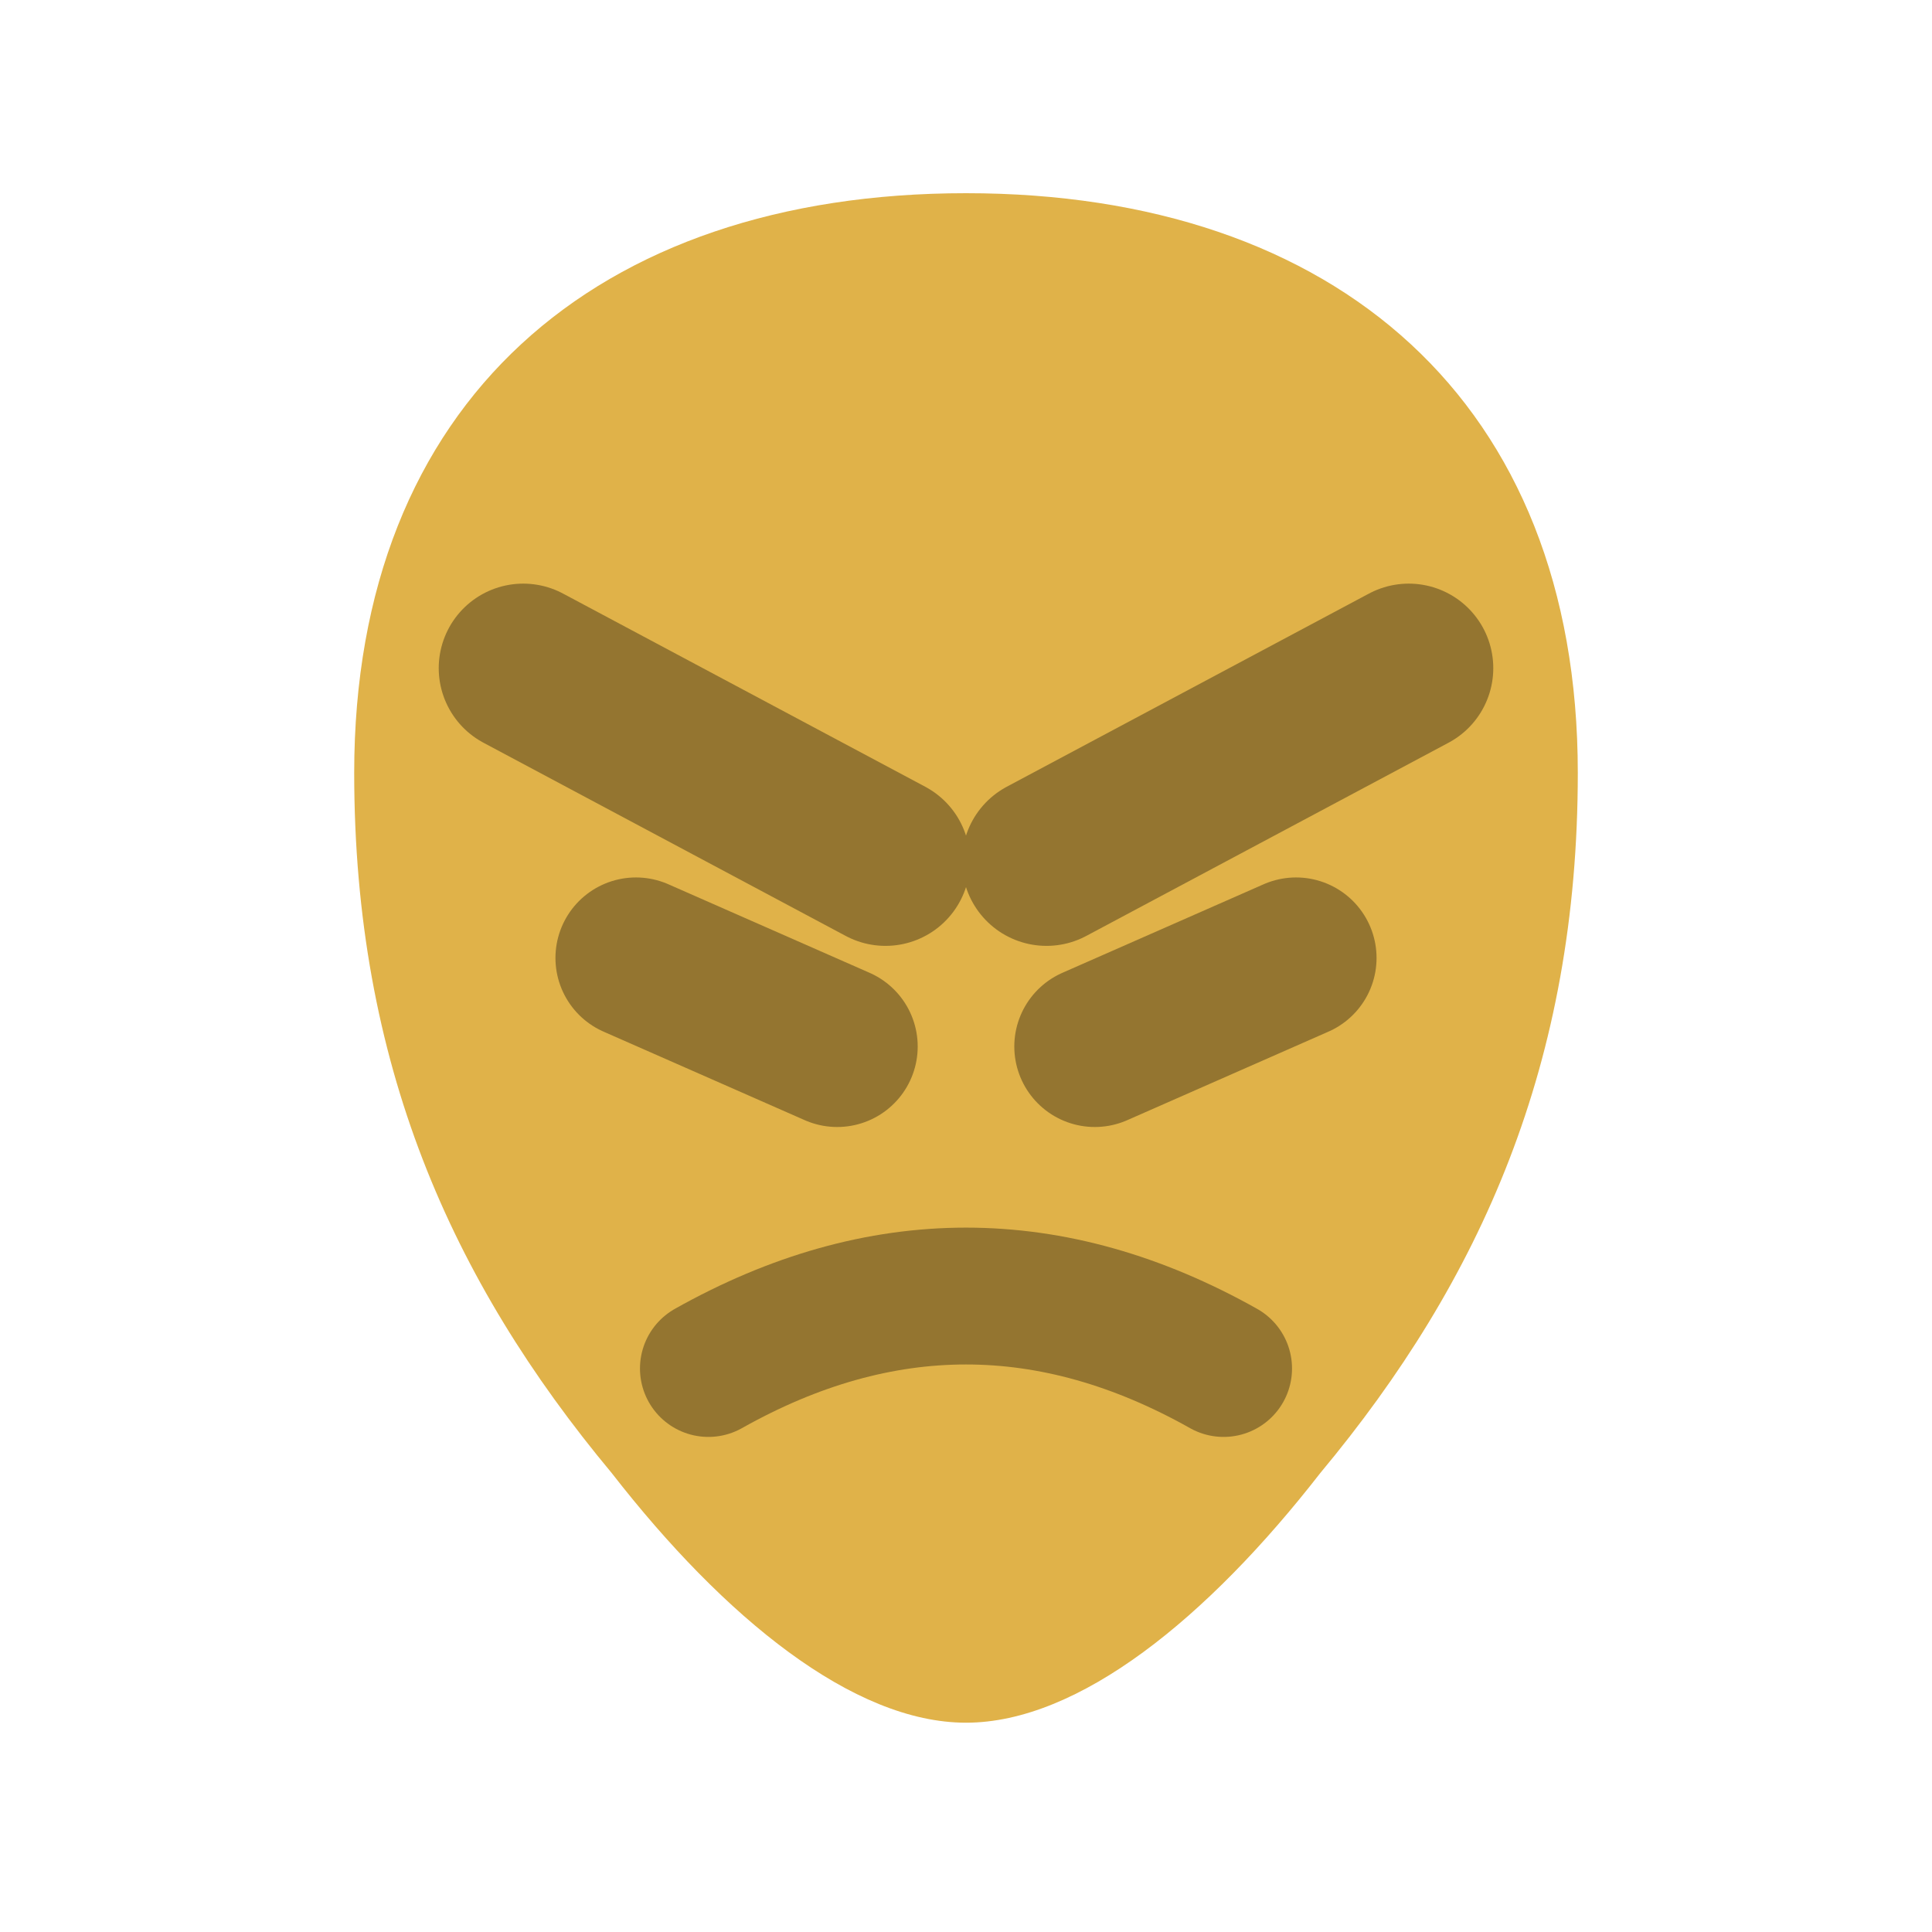
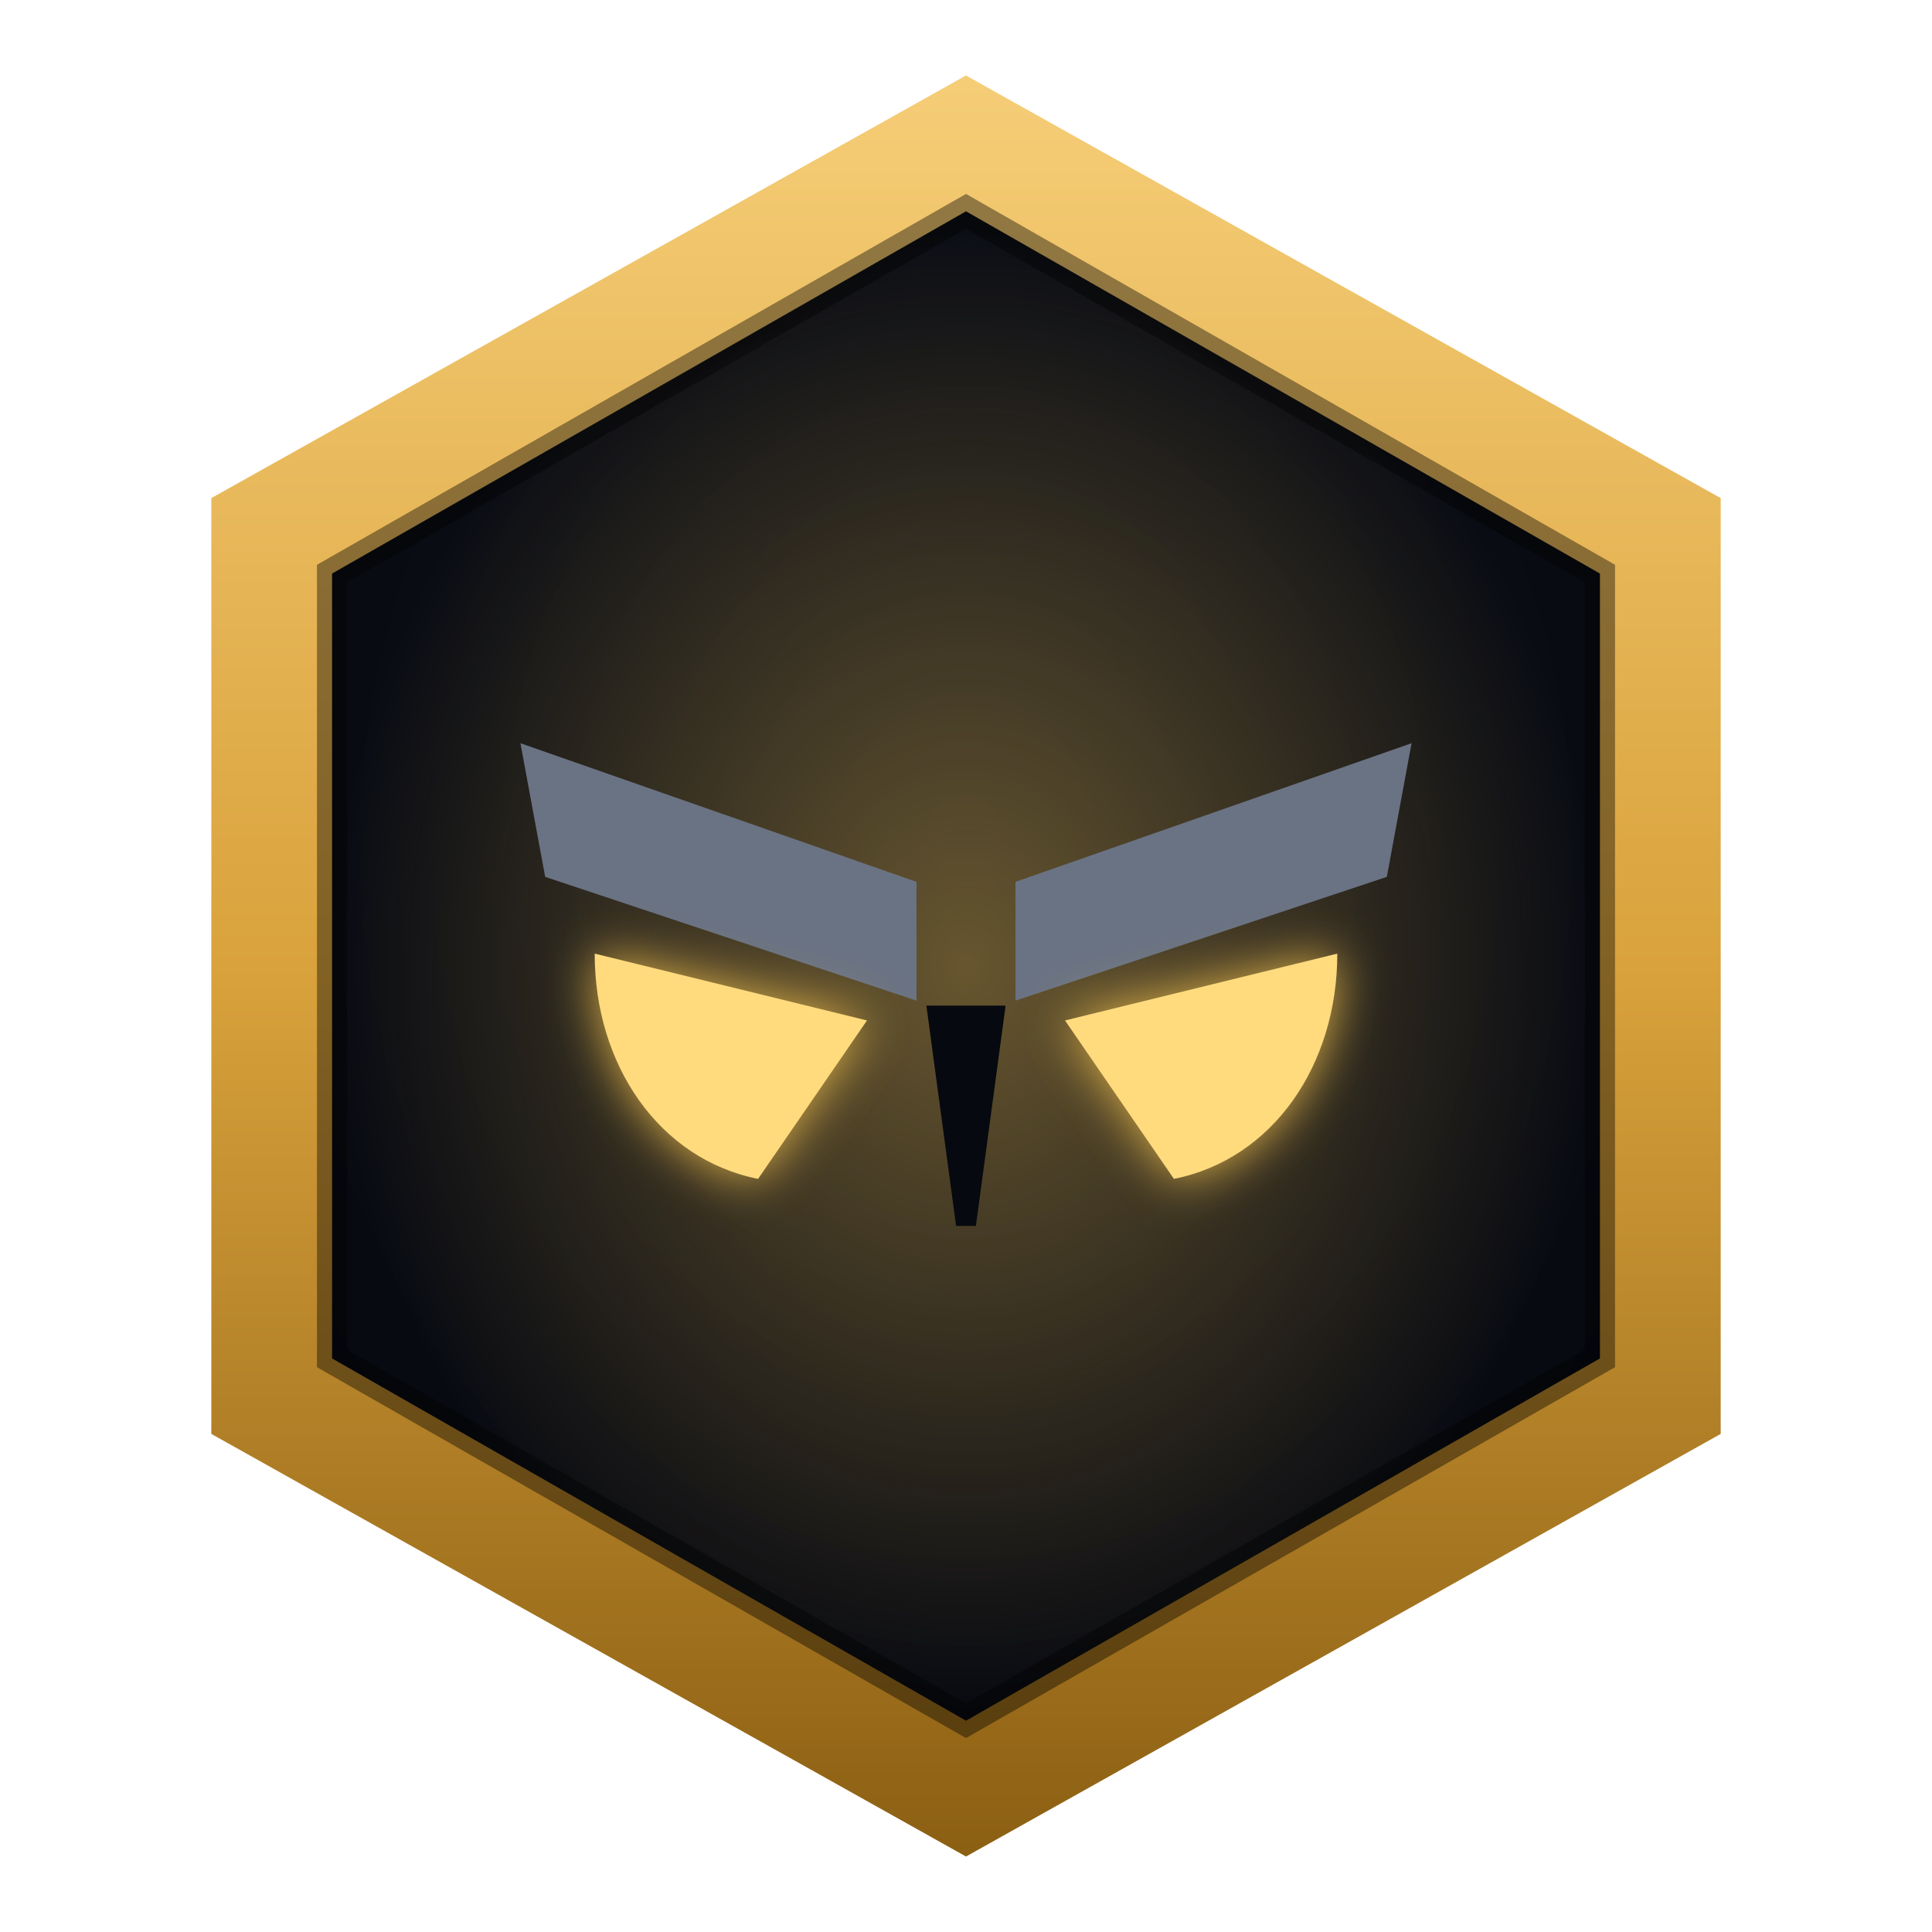
- <svg xmlns="http://www.w3.org/2000/svg" viewBox="0 0 24 24" width="24" height="24">
-   <path d="M12 2.4 C16.6 2.4 19.6 5 19.6 9.6 C19.6 13.2 18.4 15.9 16.4 18.3 C15 20.1 13.4 21.4 12 21.4 C10.6 21.4 9 20.1 7.6 18.3 C5.6 15.9 4.4 13.2 4.4 9.6 C4.4 5 7.4 2.4 12 2.4 Z" fill="#E0B249" />
-   <path d="M6.5 8.3 L11 10.7 M17.5 8.3 L13 10.7" stroke="rgba(0,0,0,0.34)" stroke-width="2.1" stroke-linecap="round" />
-   <path d="M7.9 11.9 L10.4 13 M16.1 11.9 L13.6 13" stroke="rgba(0,0,0,0.34)" stroke-width="2" stroke-linecap="round" />
-   <path d="M8.8 17 Q12 15.2 15.2 17" fill="none" stroke="rgba(0,0,0,0.34)" stroke-width="1.7" stroke-linecap="round" />
+ <svg xmlns="http://www.w3.org/2000/svg" viewBox="0 0 64 64" width="64" height="64">
+   <defs>
+     <linearGradient id="rim-the_intimidator" x1="0" y1="0" x2="0" y2="1">
+       <stop offset="0" stop-color="#F6CE78" />
+       <stop offset="0.5" stop-color="#D9A23C" />
+       <stop offset="1" stop-color="#8A5E12" />
+     </linearGradient>
+     <radialGradient id="in-the_intimidator" cx="0.5" cy="0.42" r="0.62">
+       <stop offset="0" stop-color="#10141d" />
+       <stop offset="1" stop-color="#070910" />
+     </radialGradient>
+     <radialGradient id="amb-the_intimidator" cx="0.5" cy="0.5" r="0.5">
+       <stop offset="0" stop-color="#E0B249" stop-opacity="0.42" />
+       <stop offset="1" stop-color="#E0B249" stop-opacity="0" />
+     </radialGradient>
+     <filter id="gl-the_intimidator" x="-80%" y="-80%" width="260%" height="260%">
+       <feGaussianBlur in="SourceAlpha" stdDeviation="1.0" result="b" />
+       <feFlood flood-color="#E0B249" result="c" />
+       <feComposite in="c" in2="b" operator="in" result="h" />
+       <feMerge>
+         <feMergeNode in="h" />
+         <feMergeNode in="SourceGraphic" />
+       </feMerge>
+     </filter>
+   </defs>
+   <path d="M32 2.5 L57 16.5 V47.5 L32 61.5 L7 47.5 V16.5 Z" fill="url(#rim-the_intimidator)" />
+   <path d="M32 7 L53 19 V45 L32 57 L11 45 V19 Z" fill="url(#in-the_intimidator)" />
+   <path d="M32 7 L53 19 V45 L32 57 L11 45 V19 Z" fill="url(#amb-the_intimidator)" />
+   <g transform="translate(32,32) scale(0.82) translate(-32,-31)">
+     <path d="M14 22 L30 27.6 L30 32.4 L15 27.4 Z" fill="#6a7384" />
+     <path d="M50 22 L34 27.6 L34 32.4 L49 27.4 Z" fill="#6a7384" />
+     <g filter="url(#gl-the_intimidator)">
+       <path d="M17 30.5 L28 33.2 L23.6 39.6 C19.6 38.8 17 35 17 30.5 Z" fill="#FFDB7E" />
+       <path d="M47 30.5 L36 33.2 L40.4 39.6 C44.4 38.8 47 35 47 30.5 Z" fill="#FFDB7E" />
+     </g>
+     <path d="M30.4 32.6 L33.6 32.6 L32.4 41.5 L31.6 41.5 Z" fill="#070910" />
+   </g>
+   <path d="M32 7 L53 19 V45 L32 57 L11 45 V19 Z" fill="none" stroke="#000" stroke-opacity="0.4" stroke-width="1" />
</svg>
